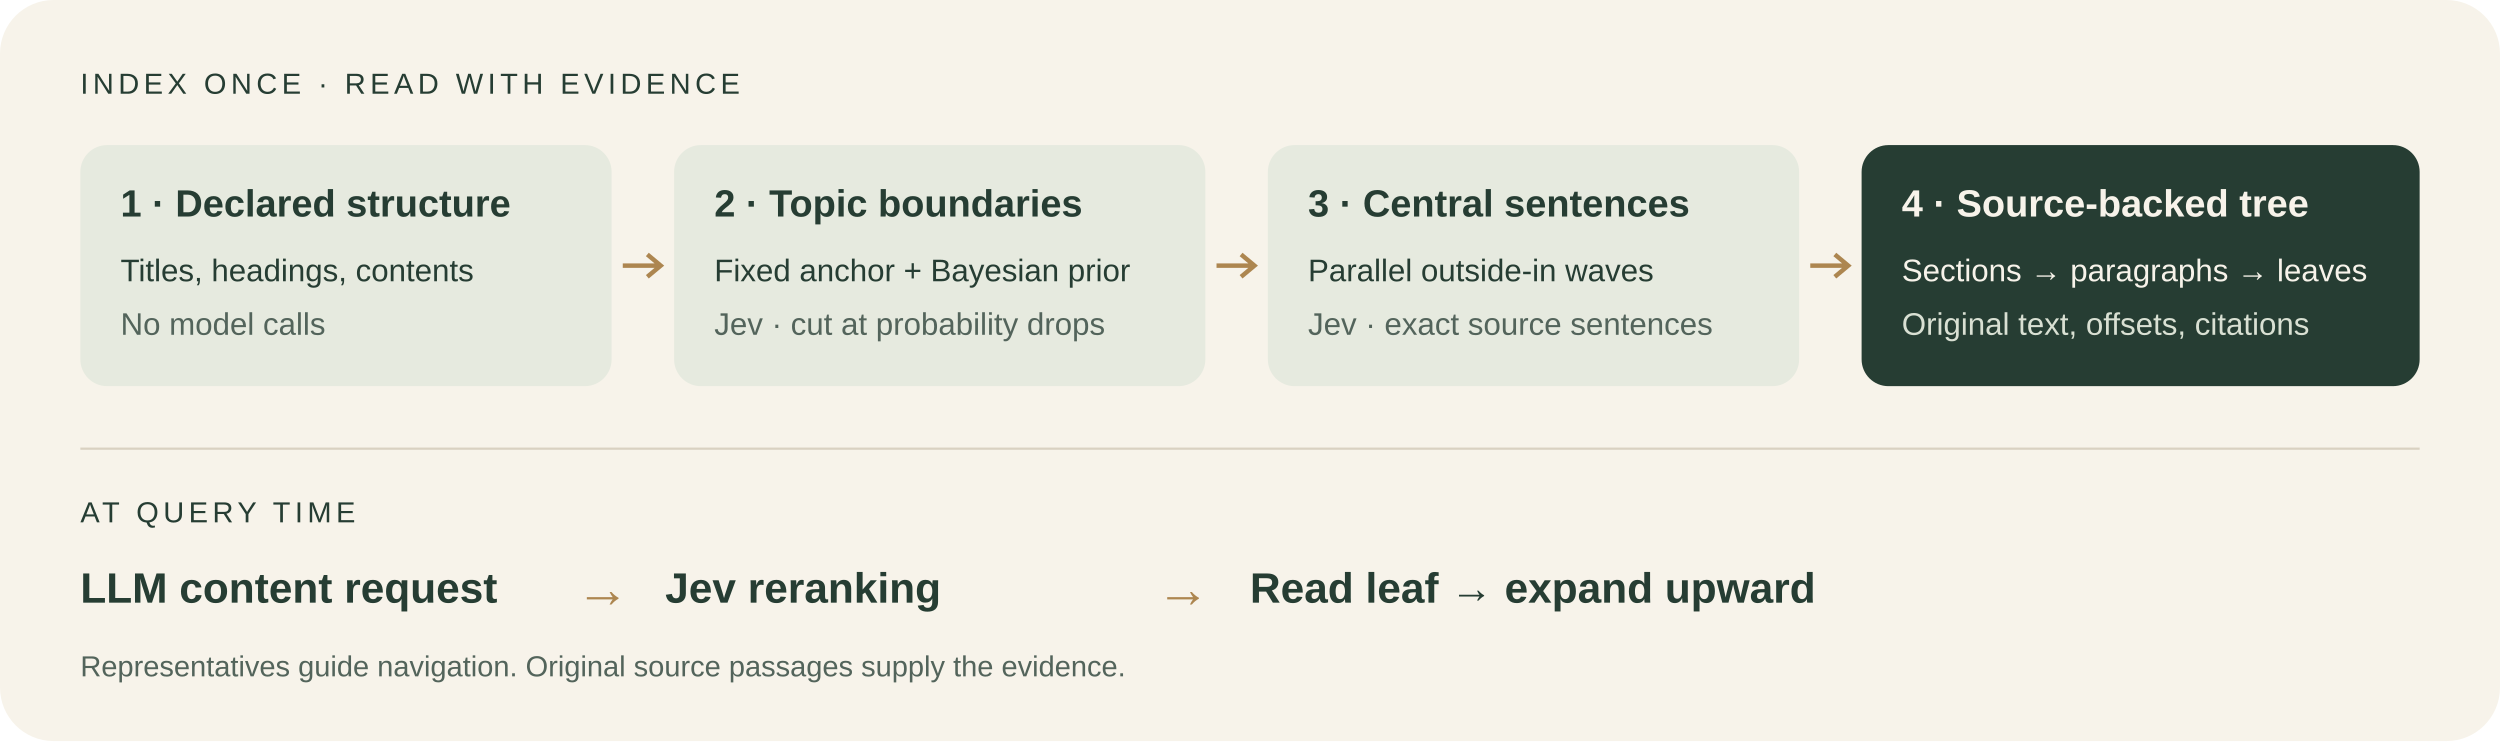
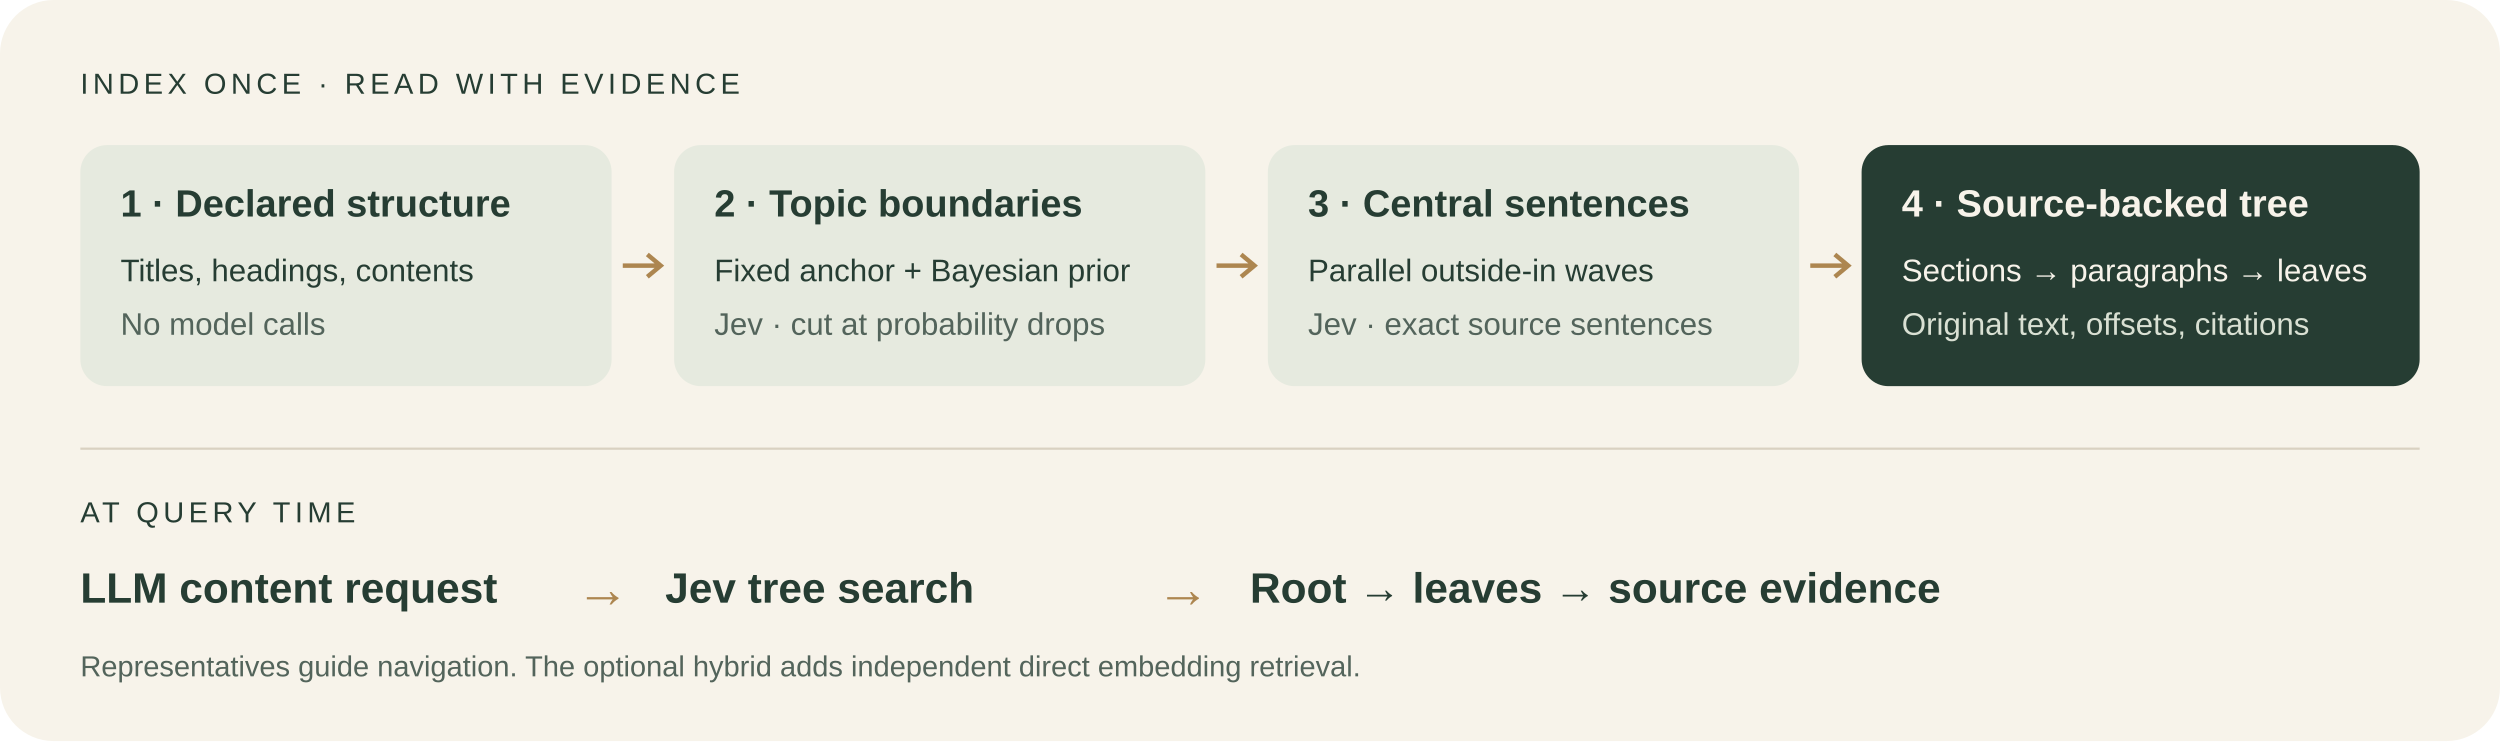
<svg xmlns="http://www.w3.org/2000/svg" viewBox="0 0 1120 332" role="img" aria-labelledby="title desc">
  <rect width="1120" height="332" rx="24" fill="#f7f3ea" />
  <g font-family="Segoe UI,Arial,sans-serif" fill="#263d33">
    <text x="36" y="42" font-size="13" letter-spacing="2">INDEX ONCE · READ WITH EVIDENCE</text>
    <g font-size="17" font-weight="600">
      <rect x="36" y="65" width="238" height="108" rx="12" fill="#e6eadf" />
      <text x="54" y="97">1 · Declared structure</text>
      <rect x="302" y="65" width="238" height="108" rx="12" fill="#e6eadf" />
      <text x="320" y="97">2 · Topic boundaries</text>
      <rect x="568" y="65" width="238" height="108" rx="12" fill="#e6eadf" />
      <text x="586" y="97">3 · Central sentences</text>
      <rect x="834" y="65" width="250" height="108" rx="12" fill="#263d33" />
      <text x="852" y="97" fill="#f7f3ea">4 · Source-backed tree</text>
    </g>
    <g font-size="14">
      <text x="54" y="126">Titles, headings, contents</text>
      <text x="54" y="150" fill="#53645b">No model calls</text>
      <text x="320" y="126">Fixed anchor + Bayesian prior</text>
      <text x="320" y="150" fill="#53645b">Jev · cut at probability drops</text>
      <text x="586" y="126">Parallel outside-in waves</text>
      <text x="586" y="150" fill="#53645b">Jev · exact source sentences</text>
      <text x="852" y="126" fill="#f7f3ea">Sections → paragraphs → leaves</text>
      <text x="852" y="150" fill="#d9e0d3">Original text, offsets, citations</text>
    </g>
    <g stroke="#ad8650" stroke-width="2" fill="none">
      <path d="M279 119h17m-6-5 6 5-6 5M545 119h17m-6-5 6 5-6 5M811 119h17m-6-5 6 5-6 5" />
    </g>
    <path d="M36 201h1048" stroke="#d9d1c1" />
    <text x="36" y="234" font-size="13" letter-spacing="2">AT QUERY TIME</text>
    <text x="36" y="270" font-size="19" font-weight="600">LLM content request</text>
-     <text x="298" y="270" font-size="19" font-weight="600">Jev reranking</text>
-     <text x="560" y="270" font-size="19" font-weight="600">Read leaf → expand upward</text>
-     <text x="36" y="303" font-size="13" fill="#53645b">Representatives guide navigation. Original source passages supply the evidence.</text>
+     <text x="298" y="270" font-size="19" font-weight="600">Jev tree search</text>
+     <text x="560" y="270" font-size="19" font-weight="600">Root → leaves → source evidence</text>
+     <text x="36" y="303" font-size="13" fill="#53645b">Representatives guide navigation. The optional hybrid adds independent direct embedding retrieval.</text>
    <g fill="#ad8650" font-size="24">
      <text x="258" y="272">→</text>
      <text x="518" y="272">→</text>
    </g>
  </g>
</svg>
